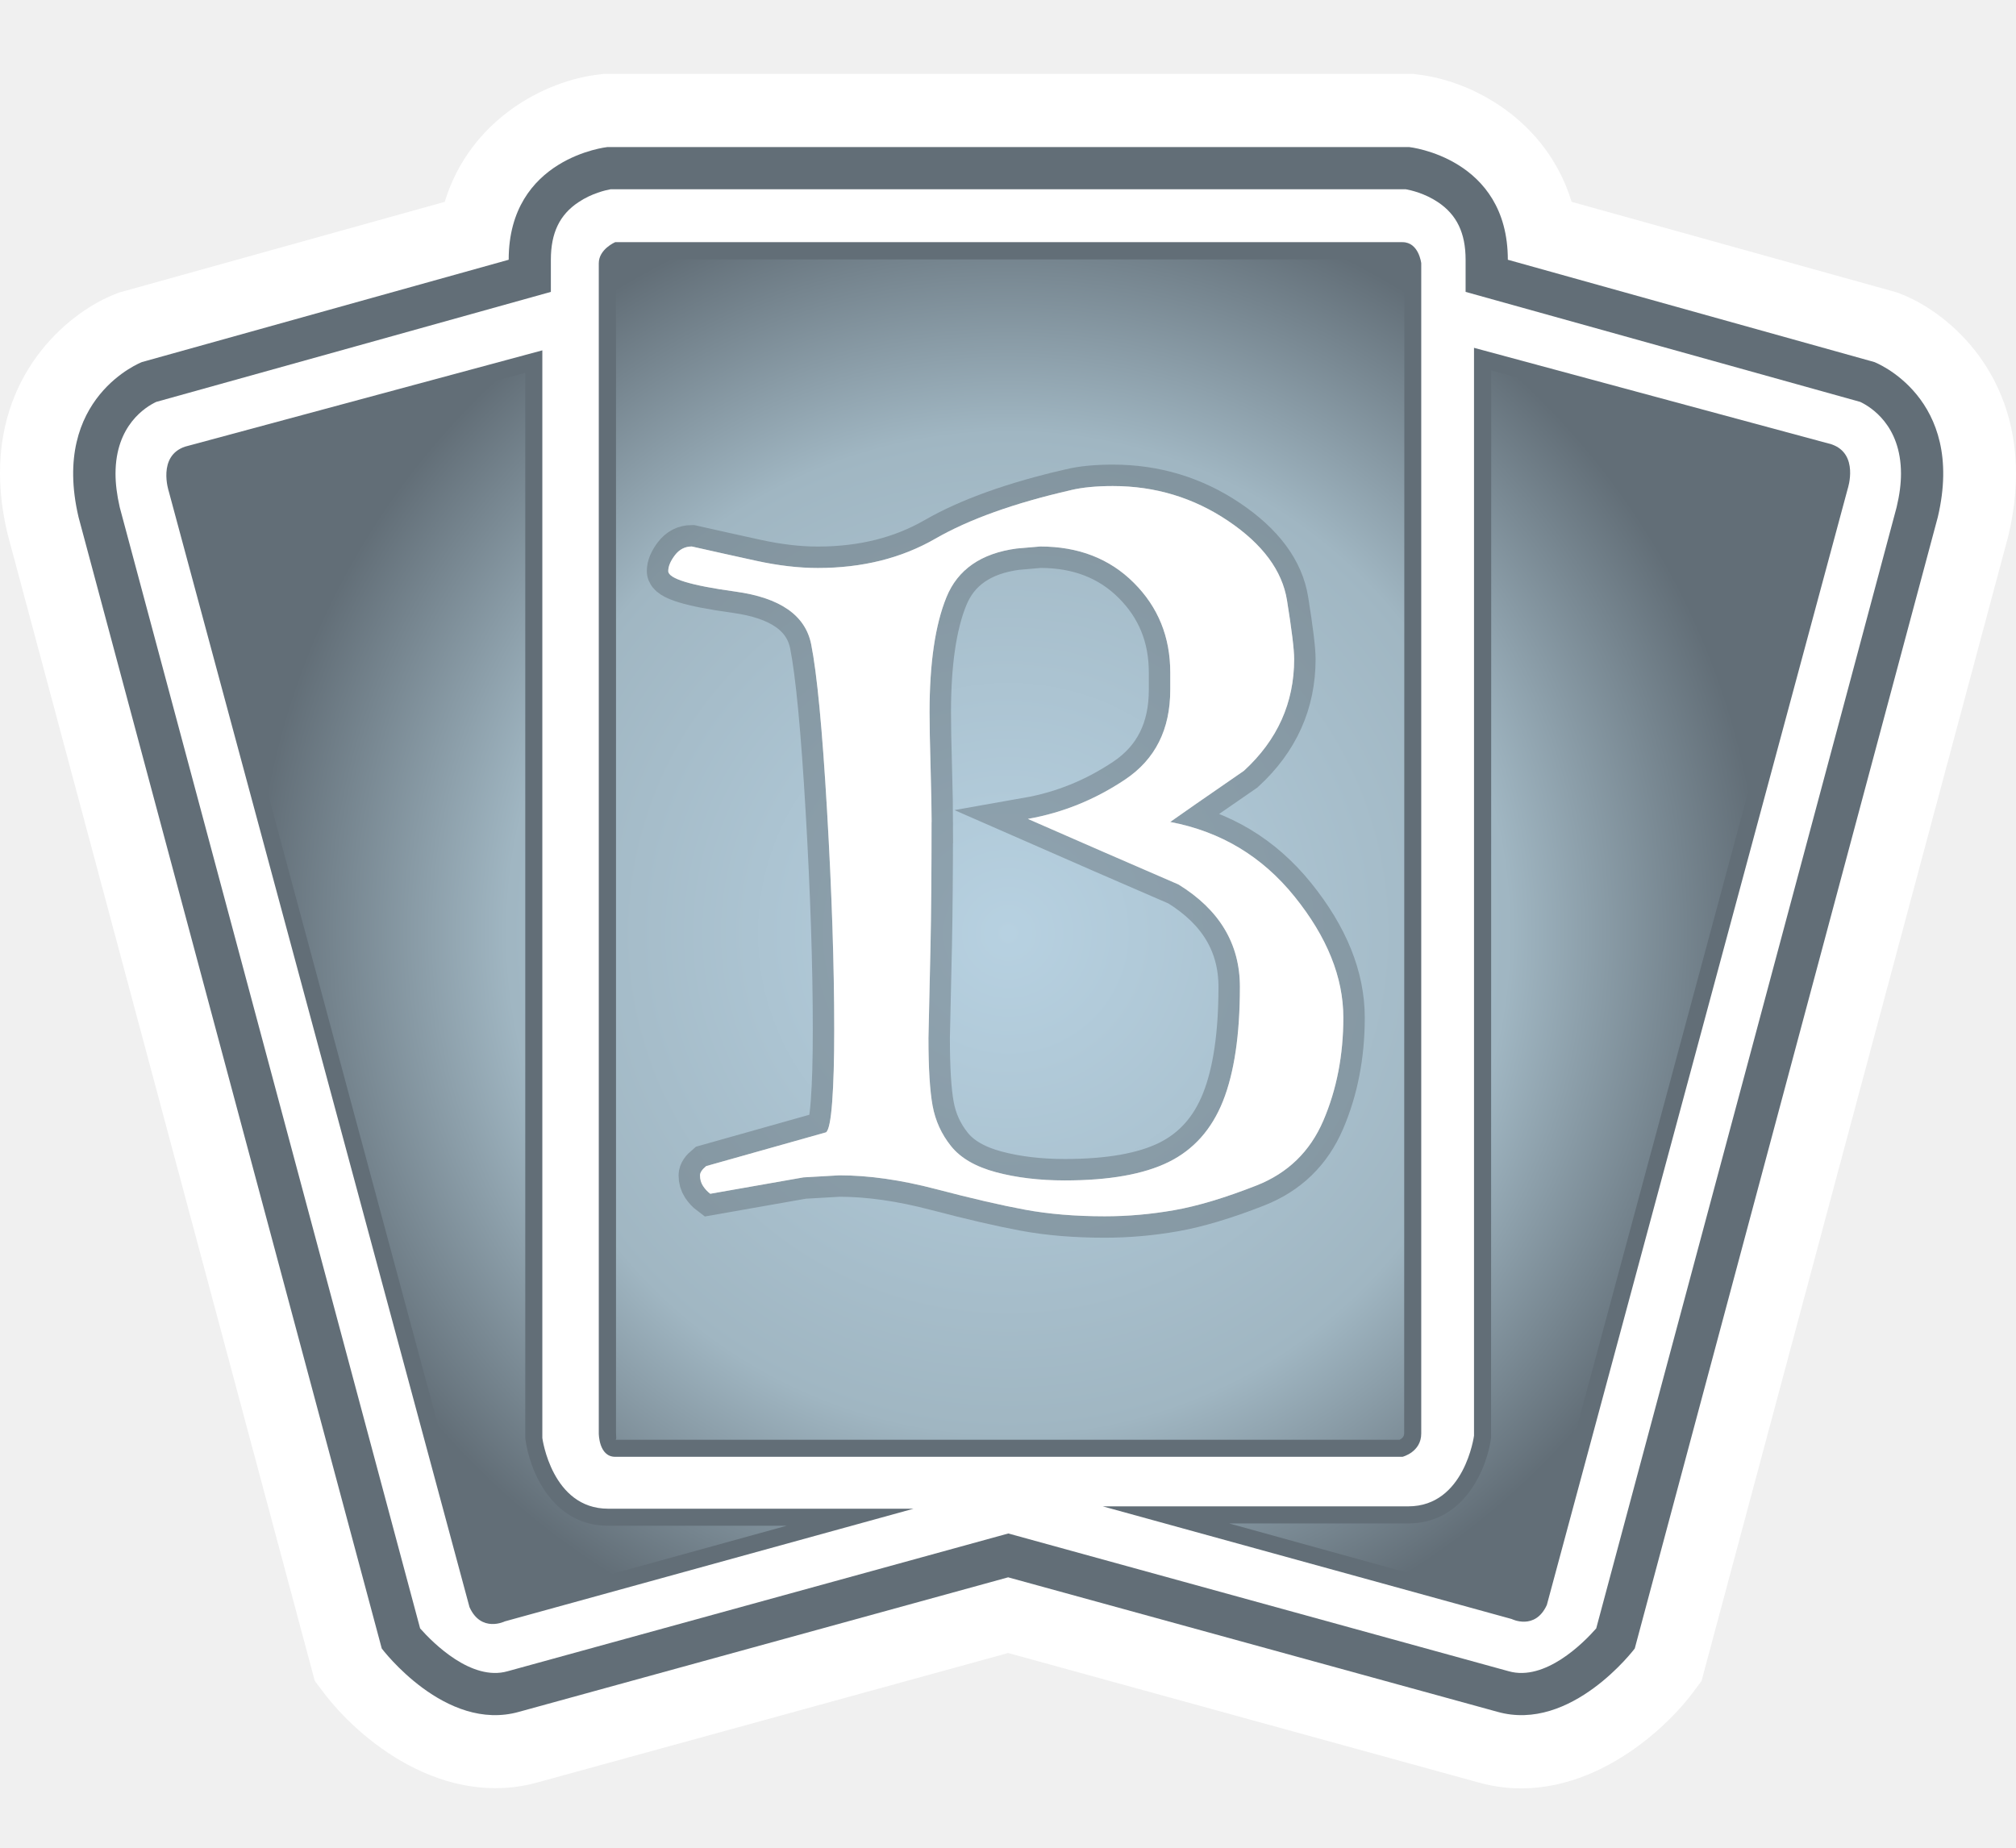
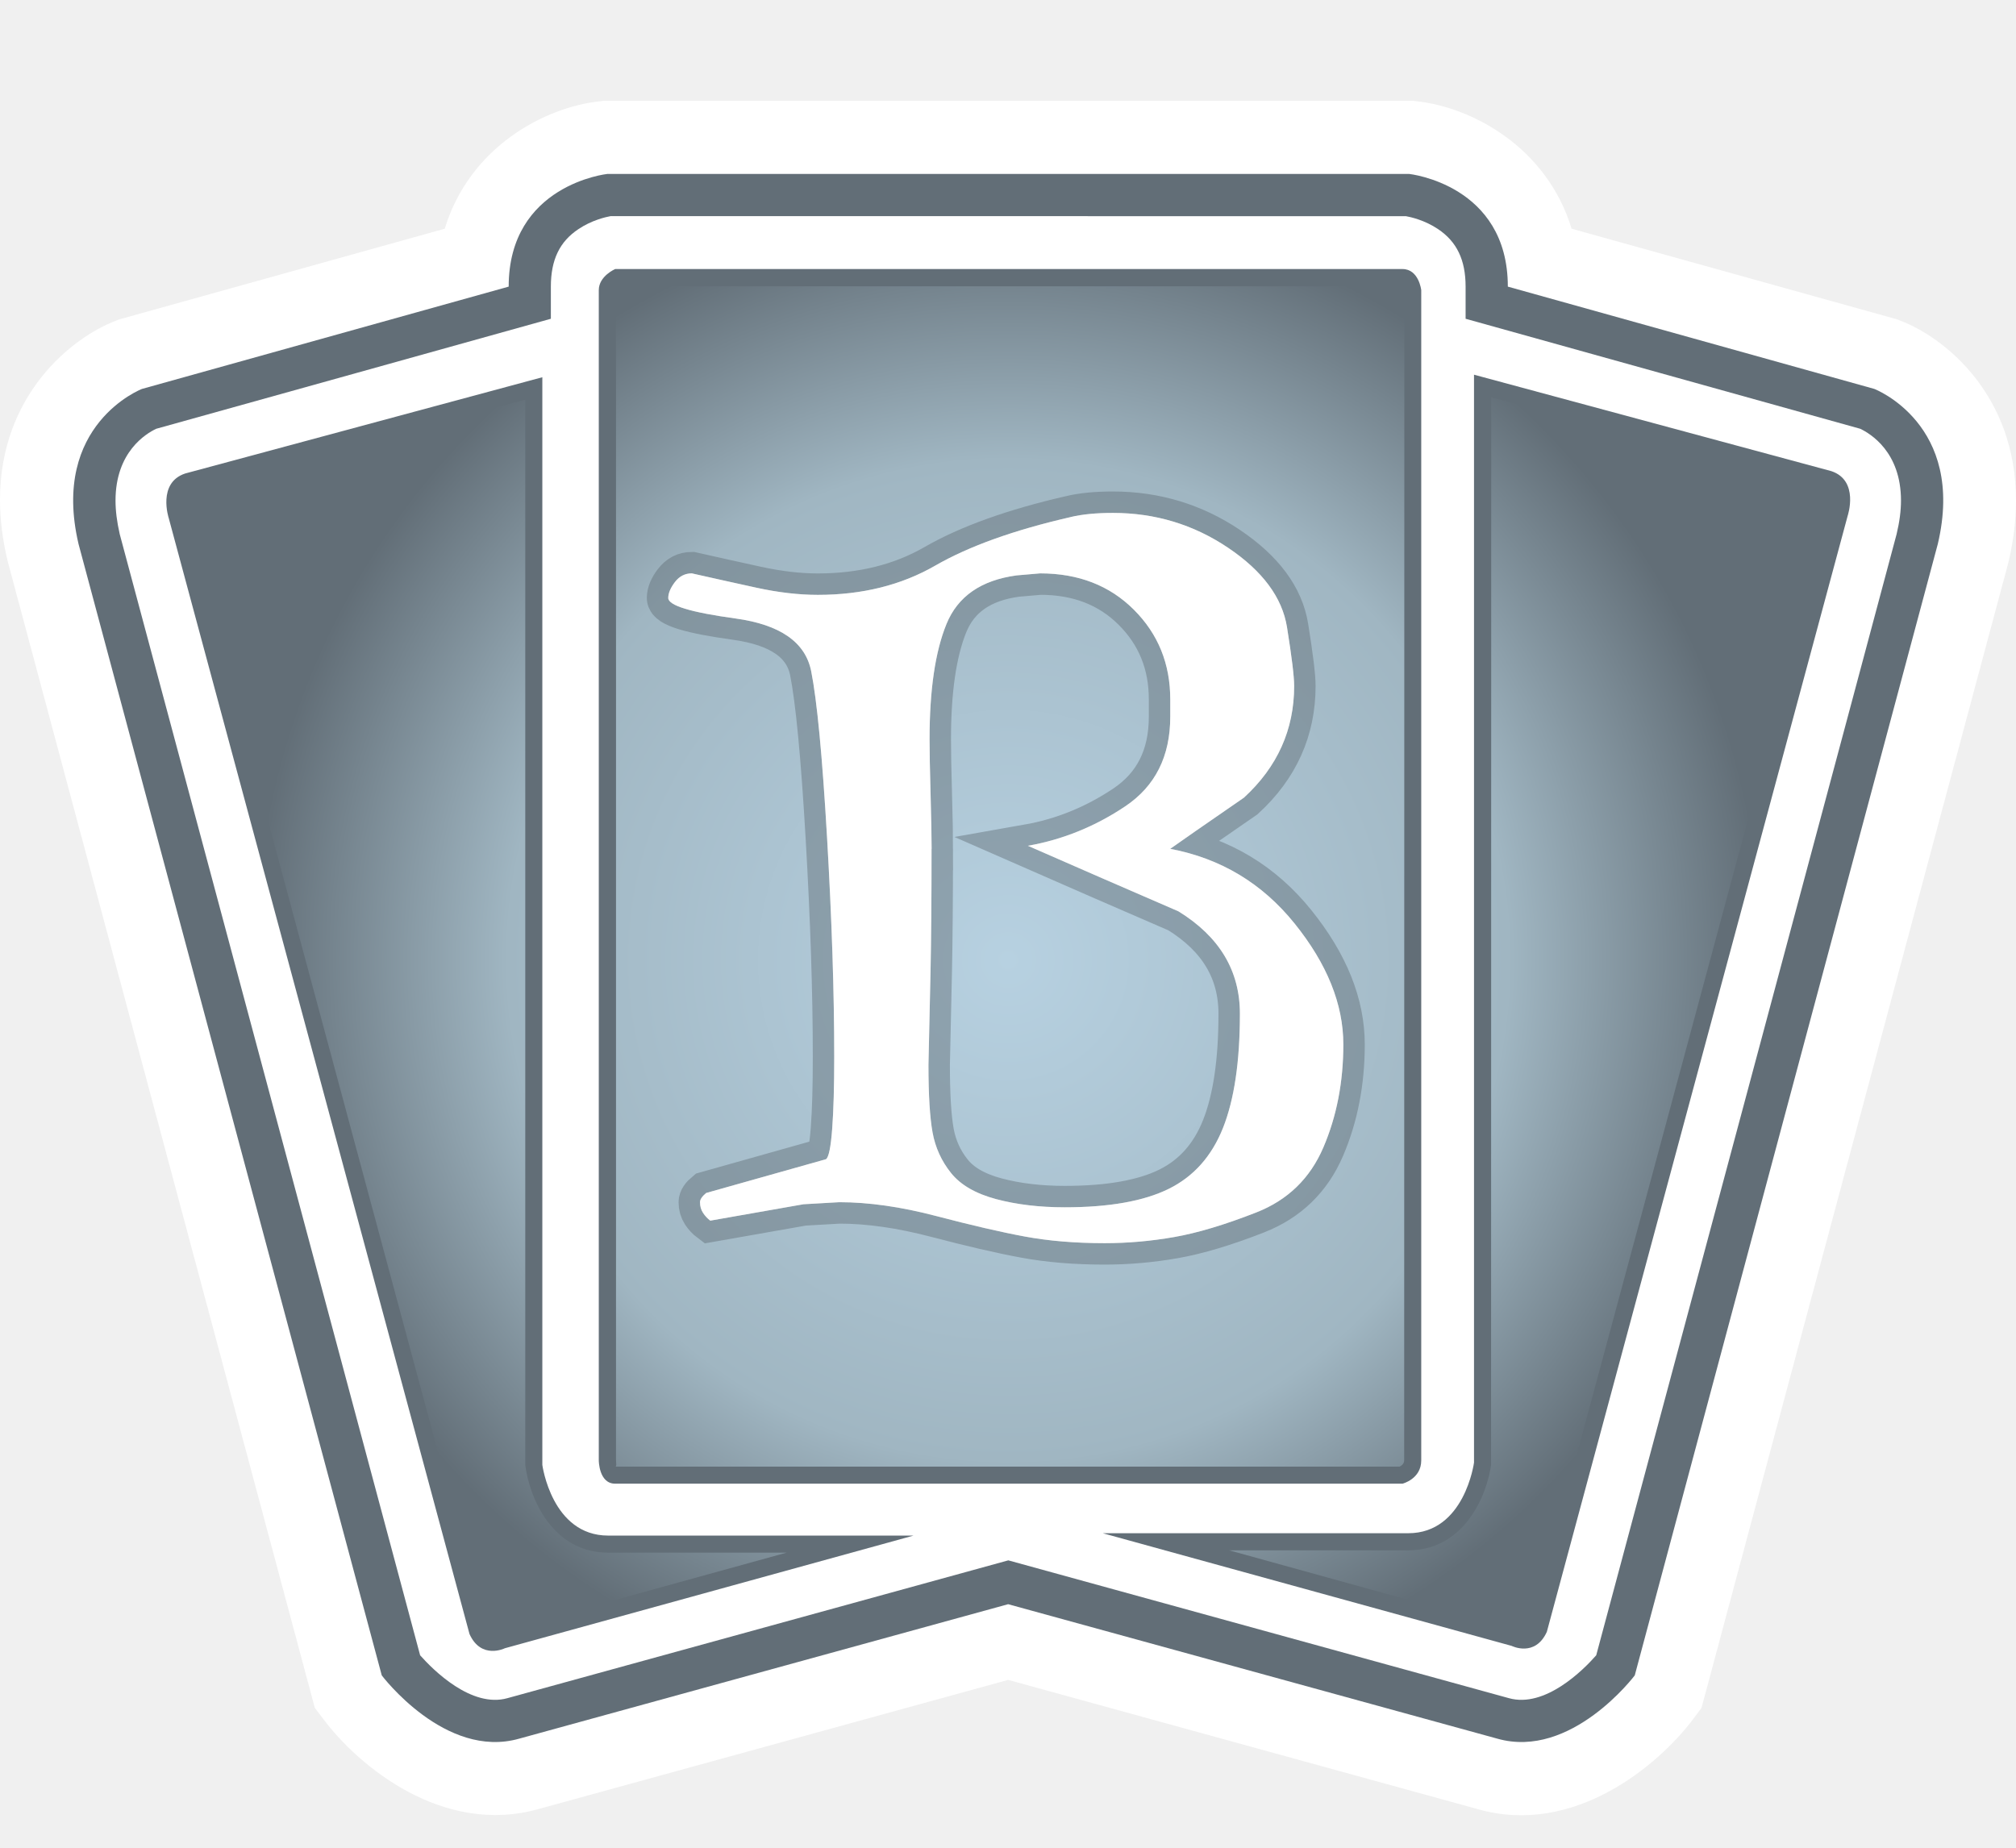
<svg xmlns="http://www.w3.org/2000/svg" version="1.1" width="600" height="550" id="svg5749">
  <defs id="defs5751">
    <radialGradient cx="0" cy="0" r="1" fx="0" fy="0" id="radialGradient392" gradientUnits="userSpaceOnUse" gradientTransform="matrix(17.57053,0,0,-17.57053,397.9443,483.6748)" spreadMethod="pad">
      <stop id="stop394" style="stop-color:#b7d1e1;stop-opacity:1" offset="0" />
      <stop id="stop396" style="stop-color:#a0b6c2;stop-opacity:1" offset="0.663" />
      <stop id="stop398" style="stop-color:#626e77;stop-opacity:1" offset="1" />
    </radialGradient>
  </defs>
-   <path d="M 419.353,22 H 179.601 l -1.148,0.153 c -16.189,1.748 -38.617,13.408 -46.093,37.928 -20.336,5.677 -96.932,27.008 -96.932,27.008 L 34.433,87.484 C 21.28,92.523 0,109.618 0,140.759 c 0,5.626 0.702,11.66 2.245,18.141 l 91.446,341.456 2.539,3.342 c 10.308,13.804 35.53,34.981 64.285,26.714 0,0 128.915,-35.428 139.529,-38.375 10.665,2.947 139.784,38.477 139.784,38.477 28.564,8.165 53.722,-13.013 64.094,-26.816 l 2.488,-3.342 91.293,-340.805 C 599.298,152.866 600,146.692 600,140.964 600,109.516 578.822,92.523 565.669,87.484 l -0.944,-0.395 -96.983,-27.008 c -7.476,-24.52 -29.904,-36.18 -46.042,-37.928 L 420.552,22 Z" id="path382" style="fill:#ffffff;fill-opacity:1;fill-rule:nonzero;stroke:none" />
-   <path d="m 180.749,43.777 c 0,0 -29.355,3.138 -29.355,33.54 L 42.253,107.769 c 0,0 -27.25,10.461 -18.881,46.144 l 90.247,336.786 c 0,0 18.894,25.107 40.913,18.83 l 145.513,-40.02 145.576,40.02 c 22.02,6.277 40.913,-18.83 40.913,-18.83 l 90.196,-336.786 c 8.42,-35.683 -18.894,-46.144 -18.894,-46.144 L 448.759,77.317 c 0,-30.401 -29.355,-33.54 -29.355,-33.54 z" id="path384" style="fill:#626e77;fill-opacity:1;fill-rule:nonzero;stroke:none" />
-   <path d="m 181.693,56.343 c -1.34,0.243 -5.575,1.186 -9.517,3.84 -5.626,3.725 -8.229,9.16 -8.229,17.133 v 9.568 c 0,0 -115.762,32.302 -117.459,32.749 -3.036,1.442 -12.107,6.876 -12.107,21.369 0,2.947 0.396,6.238 1.25,9.976 0.153,0.6 88.002,328.456 89.405,333.737 3.878,4.389 15.296,15.794 26.013,12.758 l 149.046,-41.016 148.957,41.016 c 10.767,3.036 22.173,-8.369 26.013,-12.758 1.442,-5.282 89.303,-333.138 89.405,-333.737 0.893,-3.738 1.301,-7.029 1.301,-9.976 0,-14.493 -9.122,-19.927 -12.12,-21.369 -1.684,-0.447 -117.459,-32.749 -117.459,-32.749 V 77.317 c 0,-7.973 -2.641,-13.408 -8.216,-17.133 -3.942,-2.654 -8.178,-3.598 -9.568,-3.84 z" id="path386" style="fill:#ffffff;fill-opacity:1;fill-rule:nonzero;stroke:none" />
-   <path d="m 438.694,103.533 v 323.825 c 0,0 -2.794,21.024 -19.545,21.024 h -90.949 l 121.707,33.54 c 0,0 6.966,3.496 10.461,-4.184 l 89.545,-332.245 c 0,0 3.496,-10.461 -4.873,-13.255 z M 55.113,132.94 c -8.369,2.781 -4.886,13.306 -4.886,13.306 l 89.507,332.143 c 3.483,7.718 10.512,4.236 10.512,4.236 l 121.643,-33.54 h -90.897 c -16.789,0 -19.583,-21.037 -19.583,-21.037 V 104.286 Z M 183.083,72.086 h 234.331 c 4.873,0 5.575,6.277 5.575,6.277 v 348.345 c 0,5.537 -5.575,6.927 -5.575,6.927 H 183.083 c -4.873,0 -4.873,-6.927 -4.873,-6.927 V 78.363 c 0,-4.184 4.873,-6.277 4.873,-6.277" id="path388" style="fill:#626e77;fill-opacity:1;fill-rule:nonzero;stroke:none" />
-   <g transform="matrix(12.75754,0,0,-12.75754,-4776.705,6448.268)" id="g390">
+   <path d="M 419.353,30 H 179.601 l -1.148,0.153 c -16.189,1.748 -38.617,13.408 -46.093,37.928 -20.336,5.677 -96.932,27.008 -96.932,27.008 L 34.433,95.484 C 21.28,100.523 0,117.618 0,148.759 c 0,5.626 0.702,11.66 2.245,18.141 l 91.446,341.456 2.539,3.342 c 10.308,13.804 35.53,34.981 64.285,26.714 0,0 128.915,-35.428 139.529,-38.375 10.665,2.947 139.784,38.477 139.784,38.477 28.564,8.165 53.722,-13.013 64.094,-26.816 l 2.488,-3.342 91.293,-340.805 C 599.298,160.866 600,154.692 600,148.964 600,117.516 578.822,100.523 565.669,95.484 l -0.944,-0.395 -96.983,-27.008 c -7.476,-24.52 -29.904,-36.18 -46.042,-37.928 L 420.552,30 Z" id="path382" style="fill:#ffffff;fill-opacity:1;fill-rule:nonzero;stroke:none" />
+   <path d="m 180.749,51.777 c 0,0 -29.355,3.138 -29.355,33.54 L 42.253,115.769 c 0,0 -27.25,10.461 -18.881,46.144 l 90.247,336.786 c 0,0 18.894,25.107 40.913,18.83 l 145.513,-40.02 145.576,40.02 c 22.02,6.277 40.913,-18.83 40.913,-18.83 l 90.196,-336.786 c 8.42,-35.683 -18.894,-46.144 -18.894,-46.144 L 448.759,85.317 c 0,-30.401 -29.355,-33.54 -29.355,-33.54 z" id="path384" style="fill:#626e77;fill-opacity:1;fill-rule:nonzero;stroke:none" />
+   <path d="m 181.693,64.343 c -1.34,0.243 -5.575,1.186 -9.517,3.84 -5.626,3.725 -8.229,9.16 -8.229,17.133 v 9.568 c 0,0 -115.762,32.302 -117.459,32.749 -3.036,1.442 -12.107,6.876 -12.107,21.369 0,2.947 0.396,6.238 1.25,9.976 0.153,0.6 88.002,328.456 89.405,333.737 3.878,4.389 15.296,15.794 26.013,12.758 l 149.046,-41.016 148.957,41.016 c 10.767,3.036 22.173,-8.369 26.013,-12.758 1.442,-5.282 89.303,-333.138 89.405,-333.737 0.893,-3.738 1.301,-7.029 1.301,-9.976 0,-14.493 -9.122,-19.927 -12.12,-21.369 -1.684,-0.447 -117.459,-32.749 -117.459,-32.749 V 85.317 c 0,-7.973 -2.641,-13.408 -8.216,-17.133 -3.942,-2.654 -8.178,-3.598 -9.568,-3.84 z" id="path386" style="fill:#ffffff;fill-opacity:1;fill-rule:nonzero;stroke:none" />
+   <path d="m 438.694,111.533 v 323.825 c 0,0 -2.794,21.024 -19.545,21.024 h -90.949 l 121.707,33.54 c 0,0 6.966,3.496 10.461,-4.184 l 89.545,-332.245 c 0,0 3.496,-10.461 -4.873,-13.255 z M 55.113,140.94 c -8.369,2.781 -4.886,13.306 -4.886,13.306 l 89.507,332.143 c 3.483,7.718 10.512,4.236 10.512,4.236 l 121.643,-33.54 h -90.897 c -16.789,0 -19.583,-21.037 -19.583,-21.037 V 112.286 Z M 183.083,80.086 h 234.331 c 4.873,0 5.575,6.277 5.575,6.277 v 348.345 c 0,5.537 -5.575,6.927 -5.575,6.927 H 183.083 c -4.873,0 -4.873,-6.927 -4.873,-6.927 V 86.363 c 0,-4.184 4.873,-6.277 4.873,-6.277" id="path388" style="fill:#626e77;fill-opacity:1;fill-rule:nonzero;stroke:none" />
+   <g transform="matrix(12.75754,0,0,-12.75754,-4776.705,6456.268)" id="g390">
    <path d="m 388.875,499.395 c -0.047,-0.032 -0.082,-0.075 -0.082,-0.094 v 0 -27.293 c 0,-0.067 0.019,-0.153 -0.016,-0.153 v 0 h 18.297 c 0.047,0.024 0.106,0.067 0.106,0.149 v 0 l 0.004,27.25 c -0.008,0.055 -0.039,0.129 -0.043,0.141 v 0 z m 20.332,-27.5 c -0.094,-0.692 -0.613,-1.993 -1.934,-1.993 v 0 h -4.175 l 6.761,-1.871 c 0.012,-0.008 0.063,-0.023 0.114,-0.023 v 0 c 0.035,0 0.101,0 0.148,0.097 v 0 l 7.024,26.063 c 0.015,0.043 0.136,0.445 -0.106,0.527 v 0 l -7.828,2.11 z m -30.34,22.753 c -0.262,-0.089 -0.14,-0.492 -0.121,-0.558 v 0 l 6.992,-25.977 c 0.071,-0.16 0.141,-0.16 0.176,-0.16 v 0 c 0.051,0 0.098,0.016 0.176,0.051 v 0 l 6.683,1.844 h -4.164 c -1.316,0 -1.839,1.3 -1.933,2.043 v 0 24.859 z" id="path400" style="fill:url(#radialGradient392);fill-opacity:1;fill-rule:nonzero;stroke:none" />
  </g>
-   <g transform="matrix(10.20603,0,0,10.20603,0,22)" id="text5649" style="font-style:normal;font-variant:normal;font-weight:100;font-stretch:normal;font-size:29.871px;line-height:125%;font-family:GoudyMedieval;-inkscape-font-specification:'GoudyMedieval Thin';text-align:start;letter-spacing:0px;word-spacing:0px;writing-mode:lr-tb;text-anchor:start;fill:#ffffff;fill-opacity:1;stroke:#626e77;stroke-width:1.25;stroke-opacity:0.463">
+   <g transform="matrix(10.20603,0,0,10.20603,0,30)" id="text5649" style="font-style:normal;font-variant:normal;font-weight:100;font-stretch:normal;font-size:29.871px;line-height:125%;font-family:GoudyMedieval;-inkscape-font-specification:'GoudyMedieval Thin';text-align:start;letter-spacing:0px;word-spacing:0px;writing-mode:lr-tb;text-anchor:start;fill:#ffffff;fill-opacity:1;stroke:#626e77;stroke-width:1.25;stroke-opacity:0.463">
    <path d="m 31.227,12.139 c 0.338,-0.08 0.747,-0.119 1.225,-0.119 1.234,2.1e-5 2.354,0.339 3.36,1.016 1.006,0.677 1.578,1.449 1.718,2.315 0.139,0.866 0.209,1.438 0.209,1.717 -1.7e-5,1.274 -0.488,2.36 -1.464,3.256 -1.155,0.797 -1.872,1.294 -2.15,1.493 1.474,0.279 2.684,1.006 3.629,2.181 0.946,1.175 1.419,2.35 1.419,3.525 -1.9e-5,1.095 -0.194,2.096 -0.582,3.002 -0.388,0.906 -1.041,1.538 -1.957,1.897 -0.916,0.359 -1.713,0.598 -2.39,0.717 -0.677,0.119 -1.354,0.179 -2.031,0.179 -0.856,0 -1.633,-0.065 -2.33,-0.194 -0.697,-0.129 -1.558,-0.329 -2.584,-0.598 -1.026,-0.269 -1.966,-0.403 -2.823,-0.403 l -1.046,0.06 -2.718,0.478 c -0.08,-0.06 -0.149,-0.134 -0.209,-0.224 -0.06,-0.09 -0.09,-0.194 -0.09,-0.314 0,-0.08 0.06,-0.169 0.18,-0.269 l 3.495,-0.985 c 0.08,-0.06 0.139,-0.353 0.179,-0.881 0.04,-0.528 0.06,-1.23 0.06,-2.106 -4e-6,-1.872 -0.07,-4.002 -0.209,-6.392 -0.139,-2.39 -0.294,-4.008 -0.463,-4.854 -0.169,-0.847 -0.906,-1.359 -2.211,-1.538 -1.304,-0.179 -1.957,-0.378 -1.957,-0.598 10e-7,-0.139 0.065,-0.293 0.194,-0.463 0.129,-0.169 0.294,-0.254 0.493,-0.254 0.617,0.139 1.245,0.279 1.882,0.418 0.637,0.139 1.235,0.209 1.793,0.209 1.294,1.9e-5 2.434,-0.284 3.42,-0.851 0.986,-0.568 2.305,-1.041 3.958,-1.419 z m -4.062,9.678 c -7e-6,1.454 -0.01,2.653 -0.03,3.599 -0.02,0.946 -0.04,1.847 -0.06,2.703 -7e-6,0.876 0.04,1.534 0.12,1.972 0.08,0.438 0.259,0.832 0.538,1.18 0.279,0.349 0.717,0.602 1.314,0.762 0.597,0.159 1.265,0.239 2.002,0.239 1.294,10e-7 2.305,-0.179 3.032,-0.538 0.727,-0.359 1.254,-0.951 1.583,-1.777 0.328,-0.826 0.493,-1.936 0.493,-3.33 -1.6e-5,-1.255 -0.597,-2.251 -1.792,-2.987 -1.474,-0.637 -2.937,-1.274 -4.391,-1.912 1.015,-0.179 1.961,-0.563 2.838,-1.15 0.876,-0.587 1.314,-1.459 1.314,-2.614 v -0.508 c -1.4e-5,-1.036 -0.354,-1.907 -1.061,-2.613 -0.707,-0.707 -1.618,-1.06 -2.733,-1.06 l -0.686,0.059 c -1.036,0.14 -1.718,0.613 -2.046,1.419 -0.329,0.806 -0.493,1.926 -0.493,3.36 -7e-6,0.359 0.01,0.896 0.03,1.613 0.02,0.717 0.03,1.244 0.03,1.583 z" id="path2997" />
  </g>
-   <g transform="matrix(10.20603,0,0,10.20603,0,22)" id="text5653" style="font-style:normal;font-variant:normal;font-weight:100;font-stretch:normal;font-size:29.871px;line-height:125%;font-family:GoudyMedieval;-inkscape-font-specification:'GoudyMedieval Thin';text-align:start;letter-spacing:0px;word-spacing:0px;writing-mode:lr-tb;text-anchor:start;fill:#ffffff;fill-opacity:1;stroke:#626e77;stroke-width:1.25;stroke-opacity:0">
+   <g transform="matrix(10.20603,0,0,10.20603,0,30)" id="text5653" style="font-style:normal;font-variant:normal;font-weight:100;font-stretch:normal;font-size:29.871px;line-height:125%;font-family:GoudyMedieval;-inkscape-font-specification:'GoudyMedieval Thin';text-align:start;letter-spacing:0px;word-spacing:0px;writing-mode:lr-tb;text-anchor:start;fill:#ffffff;fill-opacity:1;stroke:#626e77;stroke-width:1.25;stroke-opacity:0">
    <path d="m 31.227,12.139 c 0.338,-0.08 0.747,-0.119 1.225,-0.119 1.234,2.1e-5 2.354,0.339 3.36,1.016 1.006,0.677 1.578,1.449 1.718,2.315 0.139,0.866 0.209,1.438 0.209,1.717 -1.7e-5,1.274 -0.488,2.36 -1.464,3.256 -1.155,0.797 -1.872,1.294 -2.15,1.493 1.474,0.279 2.684,1.006 3.629,2.181 0.946,1.175 1.419,2.35 1.419,3.525 -1.9e-5,1.095 -0.194,2.096 -0.582,3.002 -0.388,0.906 -1.041,1.538 -1.957,1.897 -0.916,0.359 -1.713,0.598 -2.39,0.717 -0.677,0.119 -1.354,0.179 -2.031,0.179 -0.856,0 -1.633,-0.065 -2.33,-0.194 -0.697,-0.129 -1.558,-0.329 -2.584,-0.598 -1.026,-0.269 -1.966,-0.403 -2.823,-0.403 l -1.046,0.06 -2.718,0.478 c -0.08,-0.06 -0.149,-0.134 -0.209,-0.224 -0.06,-0.09 -0.09,-0.194 -0.09,-0.314 0,-0.08 0.06,-0.169 0.18,-0.269 l 3.495,-0.985 c 0.08,-0.06 0.139,-0.353 0.179,-0.881 0.04,-0.528 0.06,-1.23 0.06,-2.106 -4e-6,-1.872 -0.07,-4.002 -0.209,-6.392 -0.139,-2.39 -0.294,-4.008 -0.463,-4.854 -0.169,-0.847 -0.906,-1.359 -2.211,-1.538 -1.304,-0.179 -1.957,-0.378 -1.957,-0.598 10e-7,-0.139 0.065,-0.293 0.194,-0.463 0.129,-0.169 0.294,-0.254 0.493,-0.254 0.617,0.139 1.245,0.279 1.882,0.418 0.637,0.139 1.235,0.209 1.793,0.209 1.294,1.9e-5 2.434,-0.284 3.42,-0.851 0.986,-0.568 2.305,-1.041 3.958,-1.419 z m -4.062,9.678 c -7e-6,1.454 -0.01,2.653 -0.03,3.599 -0.02,0.946 -0.04,1.847 -0.06,2.703 -7e-6,0.876 0.04,1.534 0.12,1.972 0.08,0.438 0.259,0.832 0.538,1.18 0.279,0.349 0.717,0.602 1.314,0.762 0.597,0.159 1.265,0.239 2.002,0.239 1.294,10e-7 2.305,-0.179 3.032,-0.538 0.727,-0.359 1.254,-0.951 1.583,-1.777 0.328,-0.826 0.493,-1.936 0.493,-3.33 -1.6e-5,-1.255 -0.597,-2.251 -1.792,-2.987 -1.474,-0.637 -2.937,-1.274 -4.391,-1.912 1.015,-0.179 1.961,-0.563 2.838,-1.15 0.876,-0.587 1.314,-1.459 1.314,-2.614 v -0.508 c -1.4e-5,-1.036 -0.354,-1.907 -1.061,-2.613 -0.707,-0.707 -1.618,-1.06 -2.733,-1.06 l -0.686,0.059 c -1.036,0.14 -1.718,0.613 -2.046,1.419 -0.329,0.806 -0.493,1.926 -0.493,3.36 -7e-6,0.359 0.01,0.896 0.03,1.613 0.02,0.717 0.03,1.244 0.03,1.583 z" id="path3000" />
  </g>
</svg>
